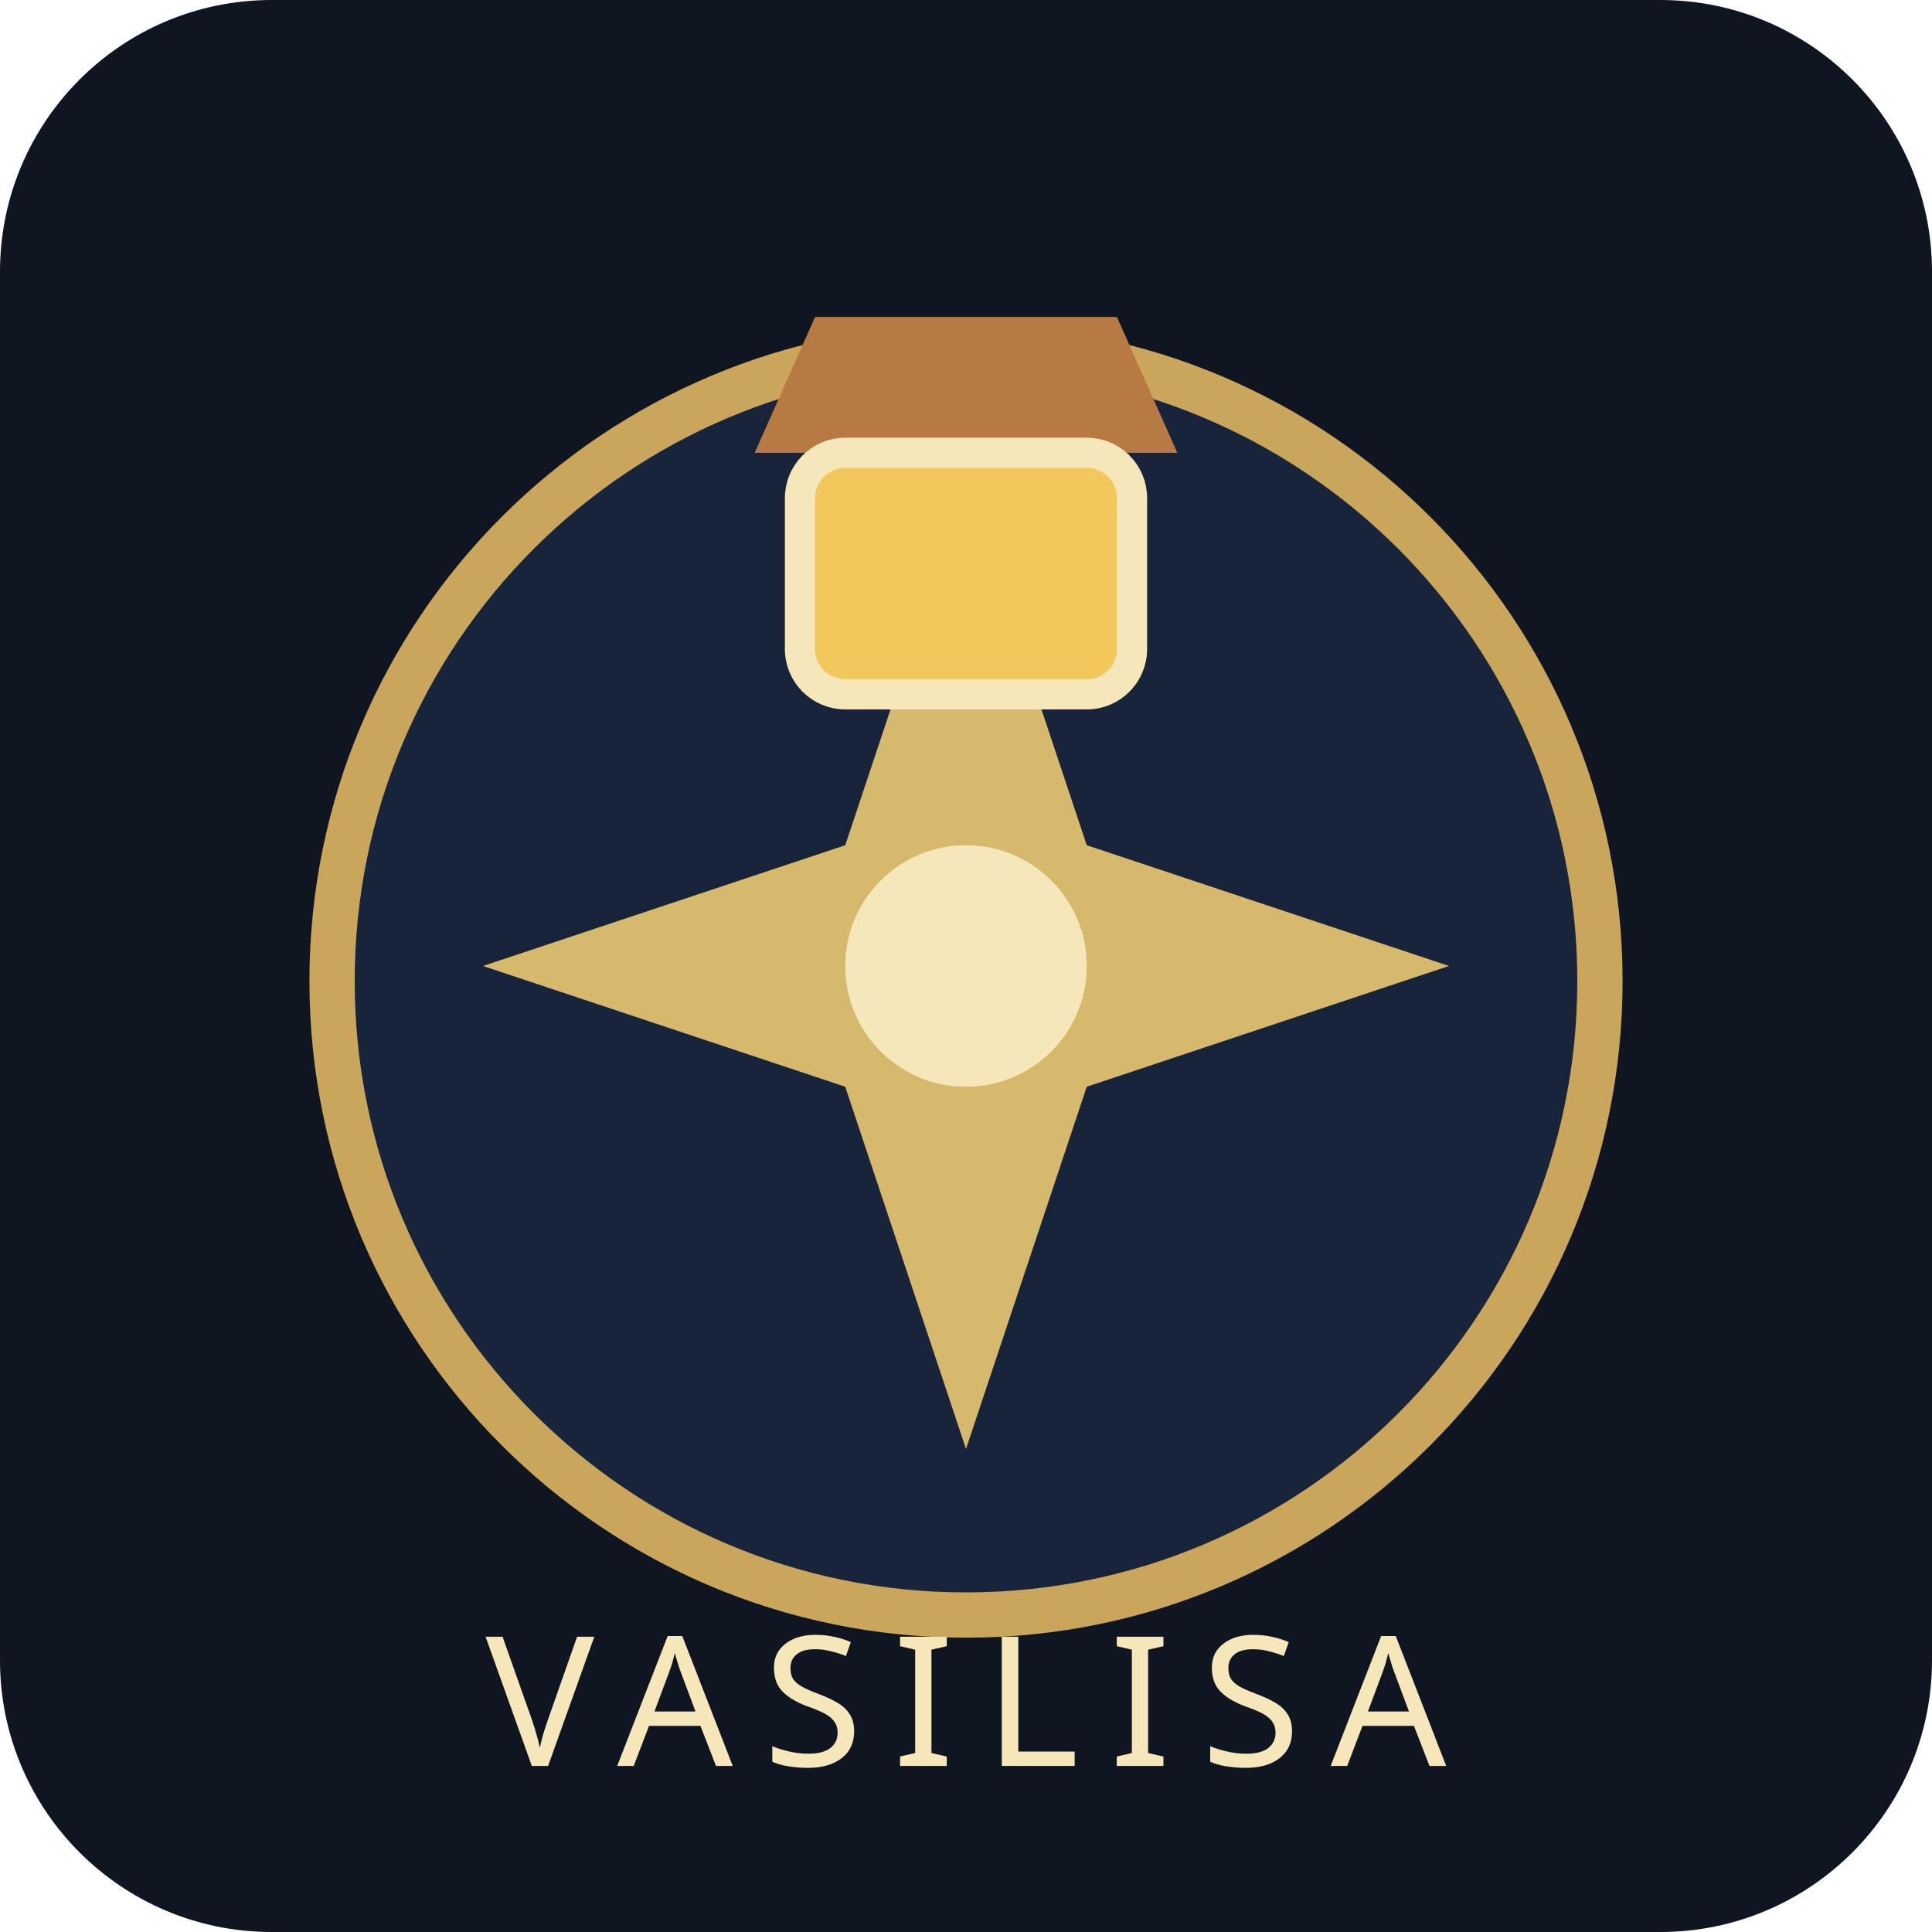
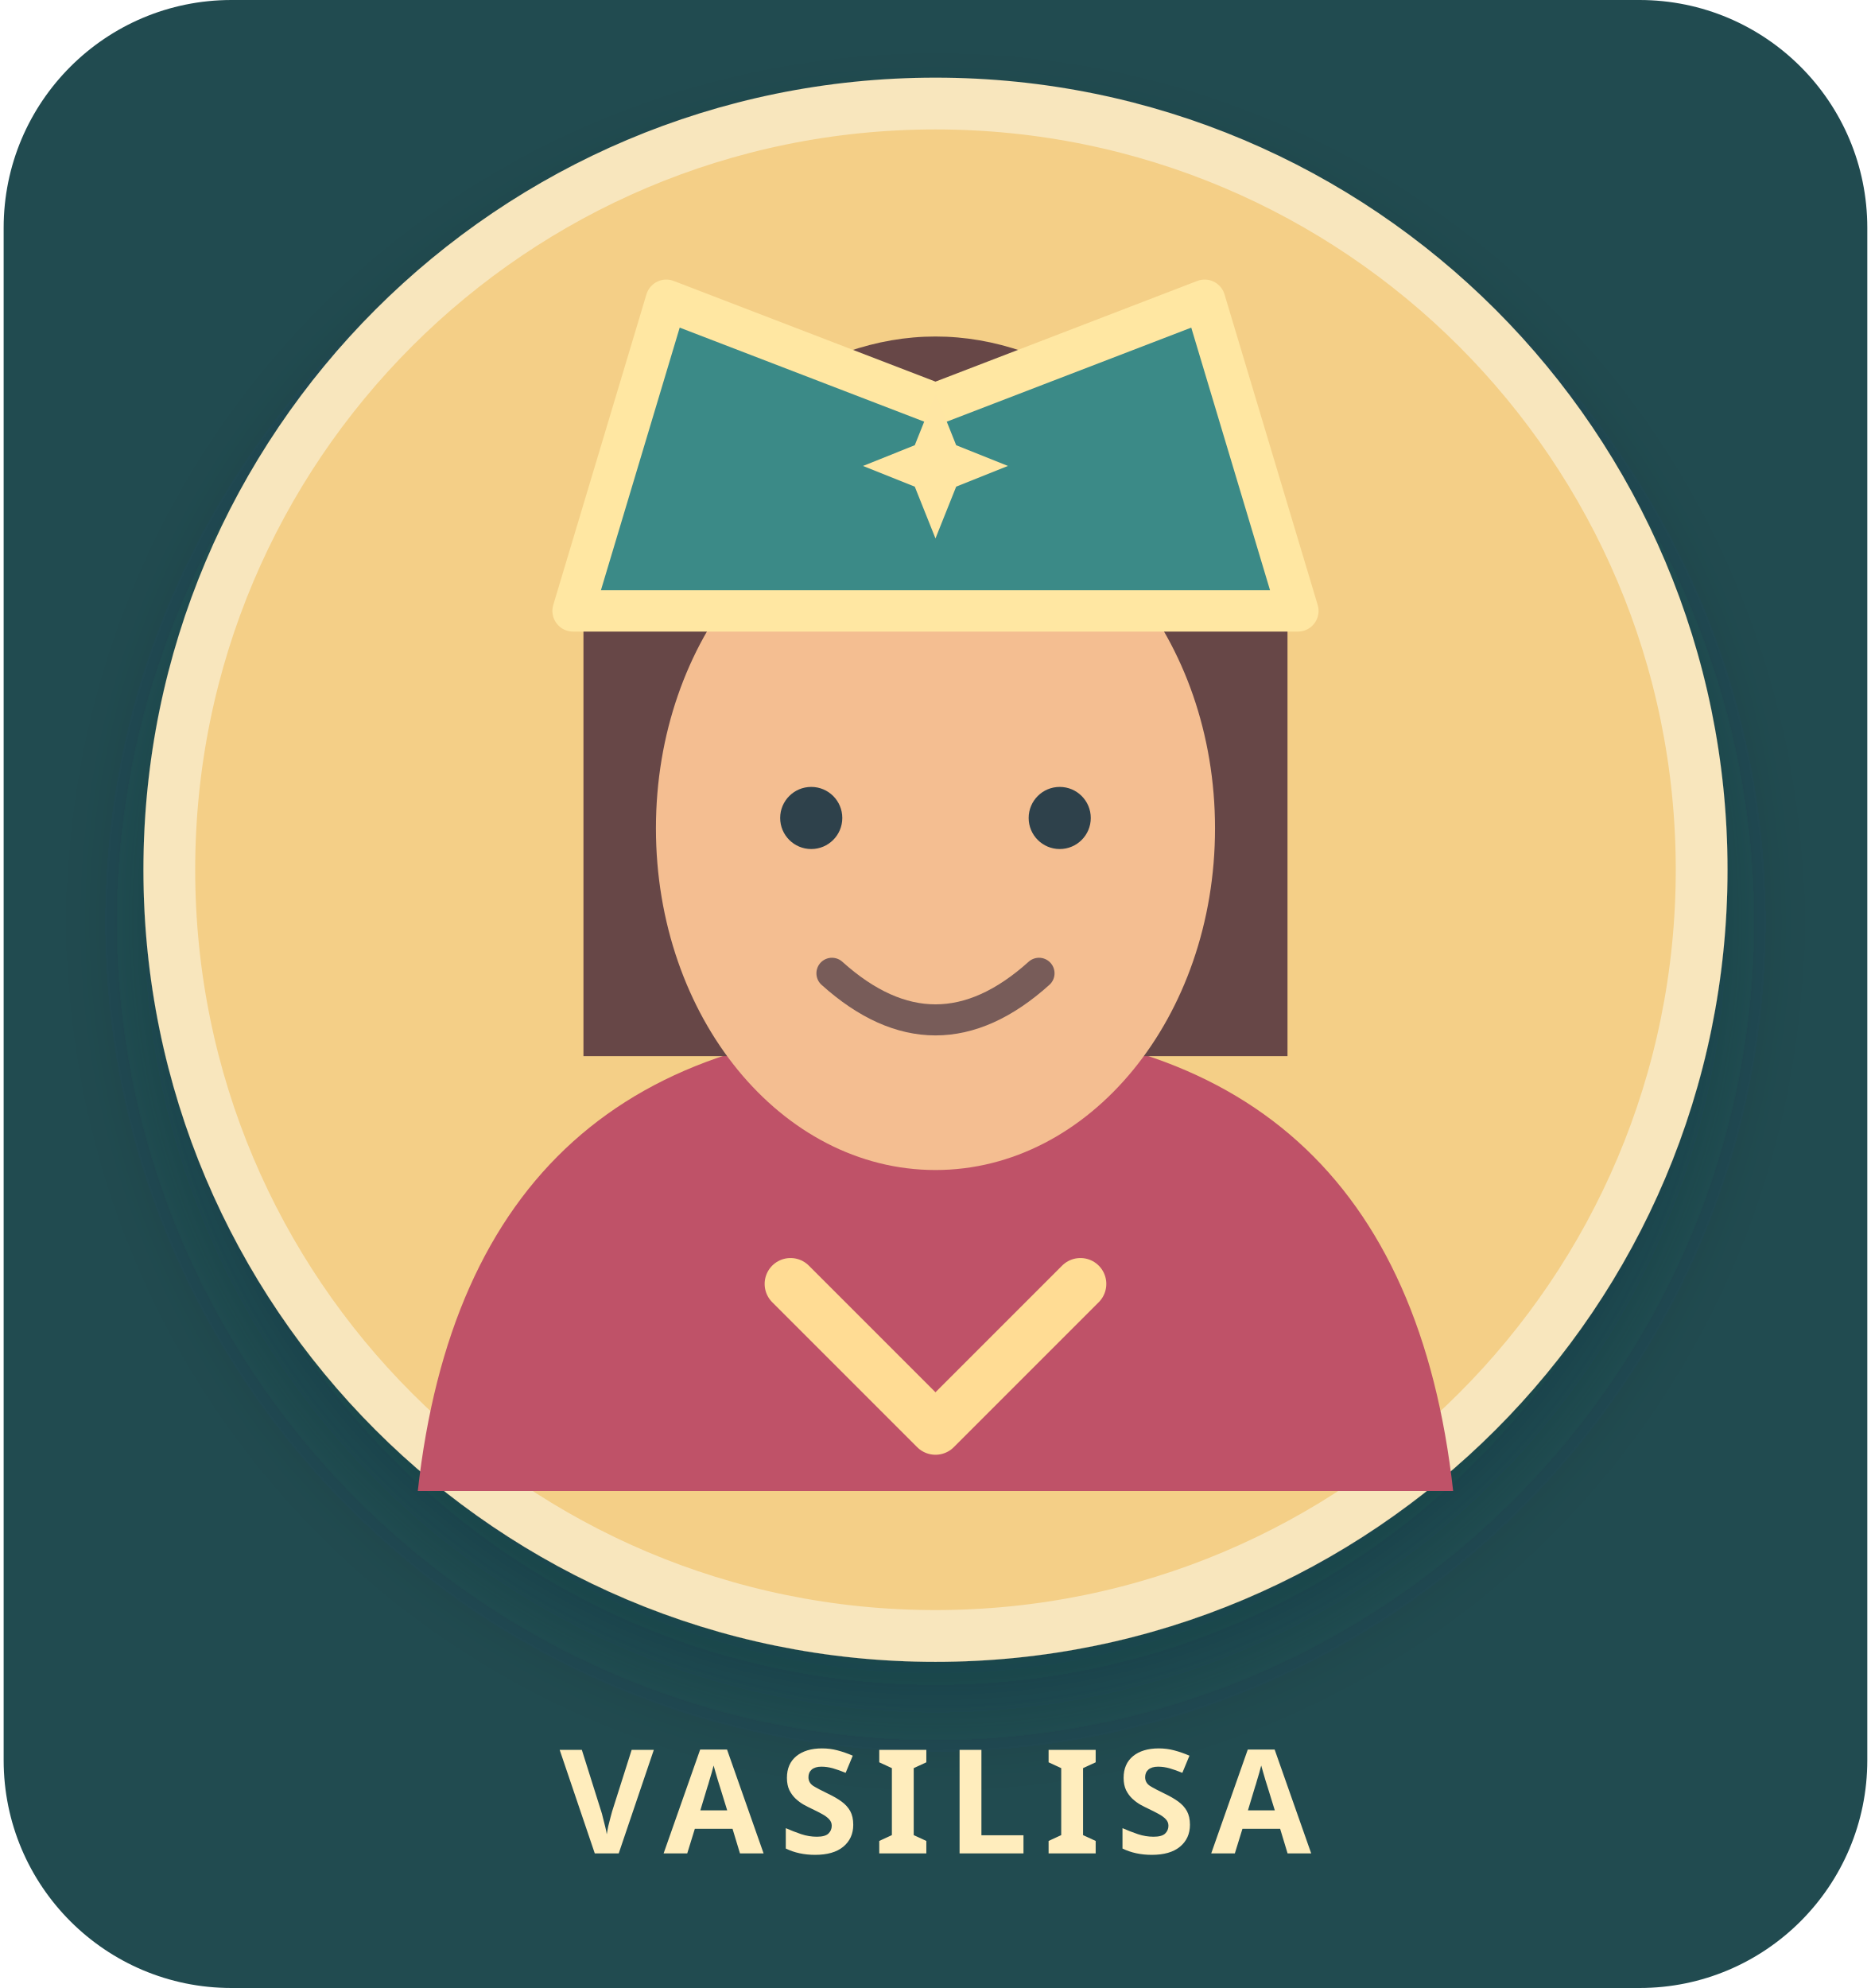
- <svg xmlns="http://www.w3.org/2000/svg" viewBox="0 0 128 128" role="img" aria-labelledby="title desc">
-   <rect width="128" height="128" rx="18" fill="#101522" />
-   <circle cx="64" cy="65" r="42" fill="#18243a" stroke="#c9a65b" stroke-width="3" />
-   <path d="M64 32 72 56 96 64 72 72 64 96 56 72 32 64 56 56Z" fill="#d7b96e" />
-   <circle cx="64" cy="64" r="8" fill="#f5e7ba" />
-   <path d="M50 30h28l-4-9H54Z" fill="#b77a42" />
-   <rect x="53" y="30" width="22" height="16" rx="3" fill="#f2c75c" stroke="#f5e7ba" stroke-width="2" />
-   <text x="64" y="117" text-anchor="middle" fill="#f5e7ba" font-family="sans-serif" font-size="12" letter-spacing="2">VASILISA</text>
+ <svg xmlns="http://www.w3.org/2000/svg" width="128" height="136" viewBox="0 0 180 192" role="img" aria-labelledby="title desc">
+   <defs>
+     <linearGradient id="glass" x2="1" y2="1">
+       <stop stop-color="#e3faf0" />
+       <stop offset="1" stop-color="#85bbcd" />
+     </linearGradient>
+     <filter id="shadow" x="-20%" y="-20%" width="140%" height="150%">
+       <feDropShadow dx="0" dy="5" stdDeviation="4" flood-color="#122e39" flood-opacity=".25" />
+     </filter>
+     <g id="star">
+       <path d="M0-7 2-2 7 0 2 2 0 7-2 2-7 0-2-2Z" fill="#ffe6a3" />
+     </g>
+     <g id="eyes" fill="#2e414b">
+       <circle cx="-12" r="3" />
+       <circle cx="12" r="3" />
+     </g>
+     <g id="dragon">
+       <path d="m-20 0-3-24 17 9q8-8 15 0l17-9-4 24" fill="#78bc88" />
+       <ellipse cy="3" rx="25" ry="22" fill="#88c997" />
+       <use href="#eyes" y="-3" />
+       <path d="M-10 8q10 10 20 0" class="smile" />
+       <path d="m-7 13 4 7 4-5" fill="#fff1c9" />
+     </g>
+     <style>.smile{fill:none;stroke:#785c59;stroke-width:3;stroke-linecap:round;stroke-linejoin:round}</style>
+   </defs>
+   <rect width="180" height="192" rx="22" fill="#214b50" />
+   <g stroke-linejoin="round" stroke-linecap="round">
+     <g transform="translate(90 84)">
+       <circle r="74" fill="#f4cf87" stroke="#f8e6bd" stroke-width="5" filter="url(#shadow)" />
+       <path d="M-50 60Q-45 15 0 15T50 60" fill="#bf5268" />
+       <path d="M-34 18V-28Q0-75 34-28V18" fill="#674747" />
+       <ellipse cy="-4" rx="27" ry="33" fill="#f4be91" />
+       <path d="m-35-25 9-30 26 10 26-10 9 30Z" fill="#3b8a87" stroke="#ffe7a2" stroke-width="4" />
+       <use href="#eyes" y="-5" />
+       <path d="M-10 10q10 9 20 0" class="smile" />
+       <use href="#star" y="-39" />
+       <path d="m-14 40 14 14 14-14" fill="none" stroke="#ffdc94" stroke-width="5" />
+     </g>
+   </g>
+   <text x="90" y="179" text-anchor="middle" fill="#ffedbd" font-family="sans-serif" font-size="14" font-weight="bold" letter-spacing="1.5">VASILISA</text>
</svg>
